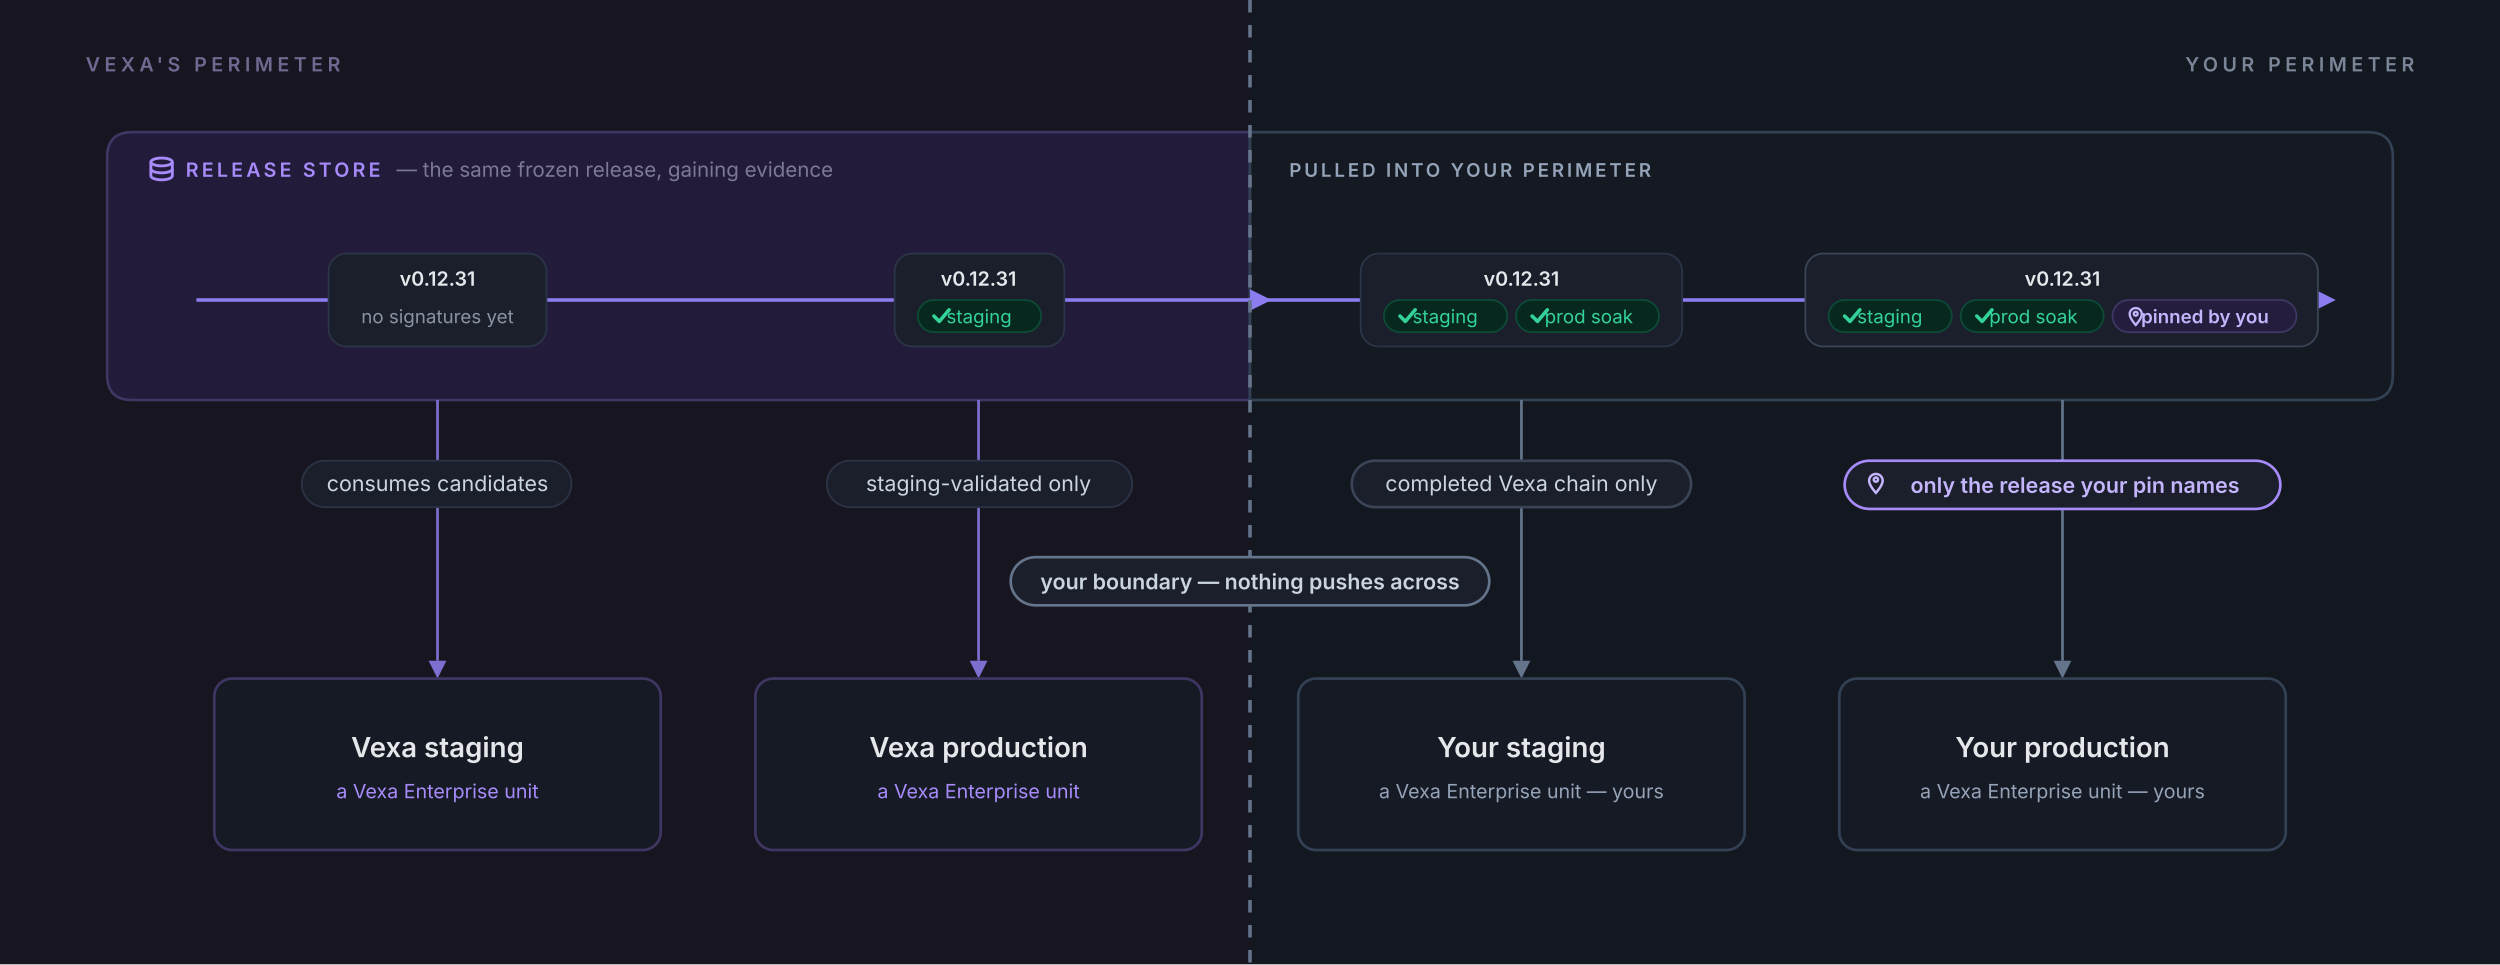
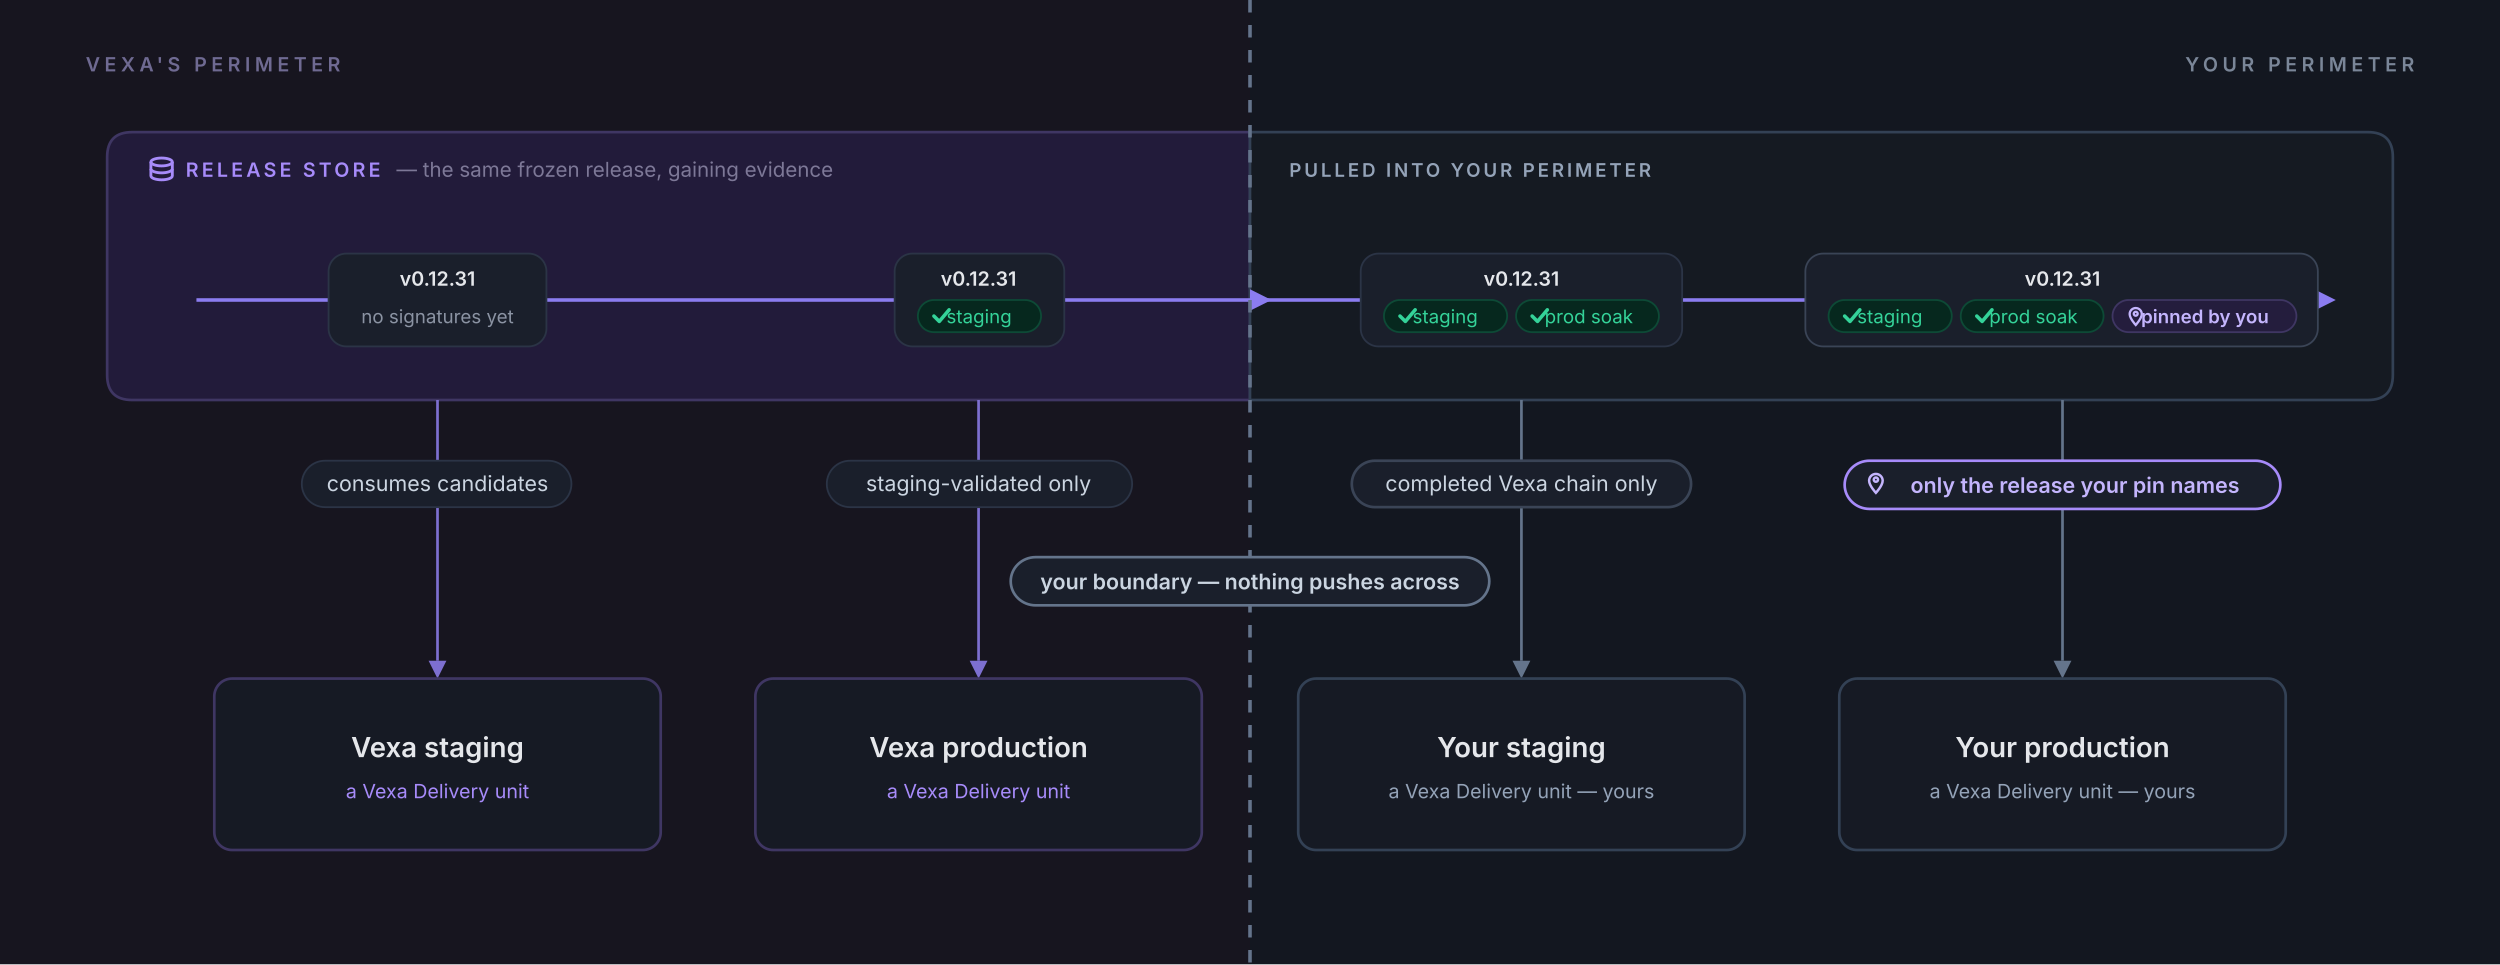
<svg xmlns="http://www.w3.org/2000/svg" width="1400" height="540" viewBox="0 0 1400 540" font-family="Inter, -apple-system, 'Segoe UI', Helvetica, Arial, sans-serif">
  <rect x="0" y="0" width="700" height="540" fill="#17151f" />
  <rect x="700" y="0" width="700" height="540" fill="#131720" />
  <text x="48" y="40" font-size="11" letter-spacing="2.5" font-weight="600" fill="#6f6a92">VEXA'S PERIMETER</text>
  <text x="1352" y="40" text-anchor="end" font-size="11" letter-spacing="2.5" font-weight="600" fill="#7a8698">YOUR PERIMETER</text>
  <path d="M74,74 H700 V224 H74 Q60,224 60,210 V88 Q60,74 74,74 Z" fill="#221b3a" stroke="#3f3663" stroke-width="1.5" />
  <path d="M700,74 H1326 Q1340,74 1340,88 V210 Q1340,224 1326,224 H700 Z" fill="#151a22" stroke="#334155" stroke-width="1.5" />
  <g transform="translate(84,88)" fill="none" stroke="#a78bfa" stroke-width="1.6">
    <ellipse cx="6.5" cy="2.7" rx="6" ry="2.2" />
    <path d="M0.5 2.7v7.8c0 1.2 2.7 2.2 6 2.2s6-1 6-2.2V2.7" />
    <path d="M0.5 6.6c0 1.2 2.7 2.2 6 2.2s6-1 6-2.2" />
  </g>
  <text x="104" y="99" font-size="11" letter-spacing="1.8" font-weight="600" fill="#a78bfa">RELEASE STORE</text>
  <text x="222" y="99" font-size="11.5" fill="#7d7897">— the same frozen release, gaining evidence</text>
  <text x="722" y="99" font-size="10.5" letter-spacing="1.6" font-weight="600" fill="#94a3b8">PULLED INTO YOUR PERIMETER</text>
  <line x1="110" y1="168" x2="1296" y2="168" stroke="#8b7cf0" stroke-width="2" />
  <path d="M1296,162 L1308,168 L1296,174 Z" fill="#8b7cf0" />
  <path d="M700,162 L712,168 L700,174 Z" fill="#8b7cf0" />
  <line x1="245" y1="224" x2="245" y2="370" stroke="#7d6fd0" stroke-width="1.5" />
  <path d="M240,370 L250,370 L245,380 Z" fill="#7d6fd0" />
  <line x1="548" y1="224" x2="548" y2="370" stroke="#7d6fd0" stroke-width="1.5" />
  <path d="M543,370 L553,370 L548,380 Z" fill="#7d6fd0" />
  <line x1="852" y1="224" x2="852" y2="370" stroke="#64748b" stroke-width="1.5" />
  <path d="M847,370 L857,370 L852,380 Z" fill="#64748b" />
  <line x1="1155" y1="224" x2="1155" y2="370" stroke="#64748b" stroke-width="1.5" />
  <path d="M1150,370 L1160,370 L1155,380 Z" fill="#64748b" />
  <rect x="184" y="142" width="122" height="52" rx="10" fill="#1a1f2b" stroke="#2b3446" />
  <text x="245" y="160" text-anchor="middle" font-size="11" font-weight="600" fill="#e5e7eb">v0.12.31</text>
  <text x="245" y="181" text-anchor="middle" font-size="10.5" fill="#8b93a3">no signatures yet</text>
  <rect x="501" y="142" width="95" height="52" rx="10" fill="#1a1f2b" stroke="#2b3446" />
  <text x="548" y="160" text-anchor="middle" font-size="11" font-weight="600" fill="#e5e7eb">v0.12.31</text>
  <rect x="514" y="168" width="69" height="18" rx="9" fill="#06281e" stroke="#0d4a36" />
  <path d="M523,177 l3,3 l5.5,-6.5" fill="none" stroke="#34d399" stroke-width="2" stroke-linecap="round" stroke-linejoin="round" />
  <text x="530" y="181" font-size="10.5" font-weight="400" fill="#34d399">staging</text>
  <rect x="762" y="142" width="180" height="52" rx="10" fill="#1a1f2b" stroke="#2b3446" />
  <text x="852" y="160" text-anchor="middle" font-size="11" font-weight="600" fill="#e5e7eb">v0.12.31</text>
  <rect x="775" y="168" width="69" height="18" rx="9" fill="#06281e" stroke="#0d4a36" />
  <path d="M784,177 l3,3 l5.5,-6.5" fill="none" stroke="#34d399" stroke-width="2" stroke-linecap="round" stroke-linejoin="round" />
  <text x="791" y="181" font-size="10.5" font-weight="400" fill="#34d399">staging</text>
  <rect x="849" y="168" width="80" height="18" rx="9" fill="#06281e" stroke="#0d4a36" />
  <path d="M858,177 l3,3 l5.5,-6.5" fill="none" stroke="#34d399" stroke-width="2" stroke-linecap="round" stroke-linejoin="round" />
  <text x="865" y="181" font-size="10.5" font-weight="400" fill="#34d399">prod soak</text>
  <rect x="1011" y="142" width="287" height="52" rx="10" fill="#1a1f2b" stroke="#3a4456" />
  <text x="1155" y="160" text-anchor="middle" font-size="11" font-weight="600" fill="#e5e7eb">v0.12.31</text>
  <rect x="1024" y="168" width="69" height="18" rx="9" fill="#06281e" stroke="#0d4a36" />
  <path d="M1033,177 l3,3 l5.5,-6.5" fill="none" stroke="#34d399" stroke-width="2" stroke-linecap="round" stroke-linejoin="round" />
  <text x="1040" y="181" font-size="10.5" font-weight="400" fill="#34d399">staging</text>
  <rect x="1098" y="168" width="80" height="18" rx="9" fill="#06281e" stroke="#0d4a36" />
  <path d="M1107,177 l3,3 l5.5,-6.5" fill="none" stroke="#34d399" stroke-width="2" stroke-linecap="round" stroke-linejoin="round" />
  <text x="1114" y="181" font-size="10.5" font-weight="400" fill="#34d399">prod soak</text>
  <rect x="1183" y="168" width="103" height="18" rx="9" fill="#241d3d" stroke="#3f3663" />
  <g transform="translate(1191.005,171.5)" fill="none" stroke="#c4b5fd" stroke-width="1.3">
    <path d="M5 10.5 s3.4-3.7 3.4-6.1 a3.4 3.4 0 1 0 -6.8 0 c0 2.4 3.4 6.1 3.4 6.1z" />
    <circle cx="5" cy="4.2" r="1.1" />
  </g>
  <text x="1199" y="181" font-size="10.5" font-weight="600" fill="#c4b5fd">pinned by you</text>
  <rect x="169" y="258" width="151" height="26" rx="13" fill="#1a1f2b" stroke="#2b3446" stroke-width="1" />
  <text x="245" y="275" text-anchor="middle" font-size="12" font-weight="400" fill="#cbd5e1">consumes candidates</text>
  <rect x="463" y="258" width="171" height="26" rx="13" fill="#1a1f2b" stroke="#2b3446" stroke-width="1" />
  <text x="548" y="275" text-anchor="middle" font-size="12" font-weight="400" fill="#cbd5e1">staging-validated only</text>
  <rect x="757" y="258" width="190" height="26" rx="13" fill="#1a1f2b" stroke="#3a4456" stroke-width="1.5" />
  <text x="852" y="275" text-anchor="middle" font-size="12" font-weight="400" fill="#cbd5e1">completed Vexa chain only</text>
  <rect x="1033" y="258" width="244" height="27" rx="14" fill="#1a1f2b" stroke="#a78bfa" stroke-width="1.5" />
  <g transform="translate(1045,264)" fill="none" stroke="#c4b5fd" stroke-width="1.4">
    <path d="M5.5 12 s3.8-4.1 3.8-6.8 a3.8 3.8 0 1 0 -7.6 0 c0 2.7 3.8 6.8 3.8 6.8z" />
    <circle cx="5.5" cy="4.6" r="1.2" />
  </g>
  <text x="1162" y="276" text-anchor="middle" font-size="12" font-weight="600" fill="#c4b5fd">only the release your pin names</text>
  <rect x="120" y="380" width="250" height="96" rx="10" fill="#161a24" stroke="#3f3663" stroke-width="1.5" />
  <text x="245" y="424" text-anchor="middle" font-size="15.5" font-weight="600" fill="#e5e7eb">Vexa staging</text>
-   <text x="245" y="447" text-anchor="middle" font-size="11" fill="#a78bfa">a Vexa Enterprise unit</text>
+   <text x="245" y="447" text-anchor="middle" font-size="11" fill="#a78bfa">a Vexa Delivery unit</text>
  <rect x="423" y="380" width="250" height="96" rx="10" fill="#161a24" stroke="#3f3663" stroke-width="1.5" />
  <text x="548" y="424" text-anchor="middle" font-size="15.5" font-weight="600" fill="#e5e7eb">Vexa production</text>
-   <text x="548" y="447" text-anchor="middle" font-size="11" fill="#a78bfa">a Vexa Enterprise unit</text>
+   <text x="548" y="447" text-anchor="middle" font-size="11" fill="#a78bfa">a Vexa Delivery unit</text>
  <rect x="727" y="380" width="250" height="96" rx="10" fill="#161a24" stroke="#334155" stroke-width="1.5" />
  <text x="852" y="424" text-anchor="middle" font-size="15.5" font-weight="600" fill="#e5e7eb">Your staging</text>
-   <text x="852" y="447" text-anchor="middle" font-size="11" fill="#94a3b8">a Vexa Enterprise unit — yours</text>
+   <text x="852" y="447" text-anchor="middle" font-size="11" fill="#94a3b8">a Vexa Delivery unit — yours</text>
  <rect x="1030" y="380" width="250" height="96" rx="10" fill="#161a24" stroke="#334155" stroke-width="1.5" />
  <text x="1155" y="424" text-anchor="middle" font-size="15.5" font-weight="600" fill="#e5e7eb">Your production</text>
-   <text x="1155" y="447" text-anchor="middle" font-size="11" fill="#94a3b8">a Vexa Enterprise unit — yours</text>
+   <text x="1155" y="447" text-anchor="middle" font-size="11" fill="#94a3b8">a Vexa Delivery unit — yours</text>
  <line x1="700" y1="0" x2="700" y2="540" stroke="#64748b" stroke-width="2" stroke-dasharray="7 7" />
  <rect x="566" y="312" width="268" height="27" rx="14" fill="#1a1f2b" stroke="#64748b" stroke-width="1.5" />
  <text x="700" y="330" text-anchor="middle" font-size="12" font-weight="600" fill="#cbd5e1">your boundary — nothing pushes across</text>
</svg>
